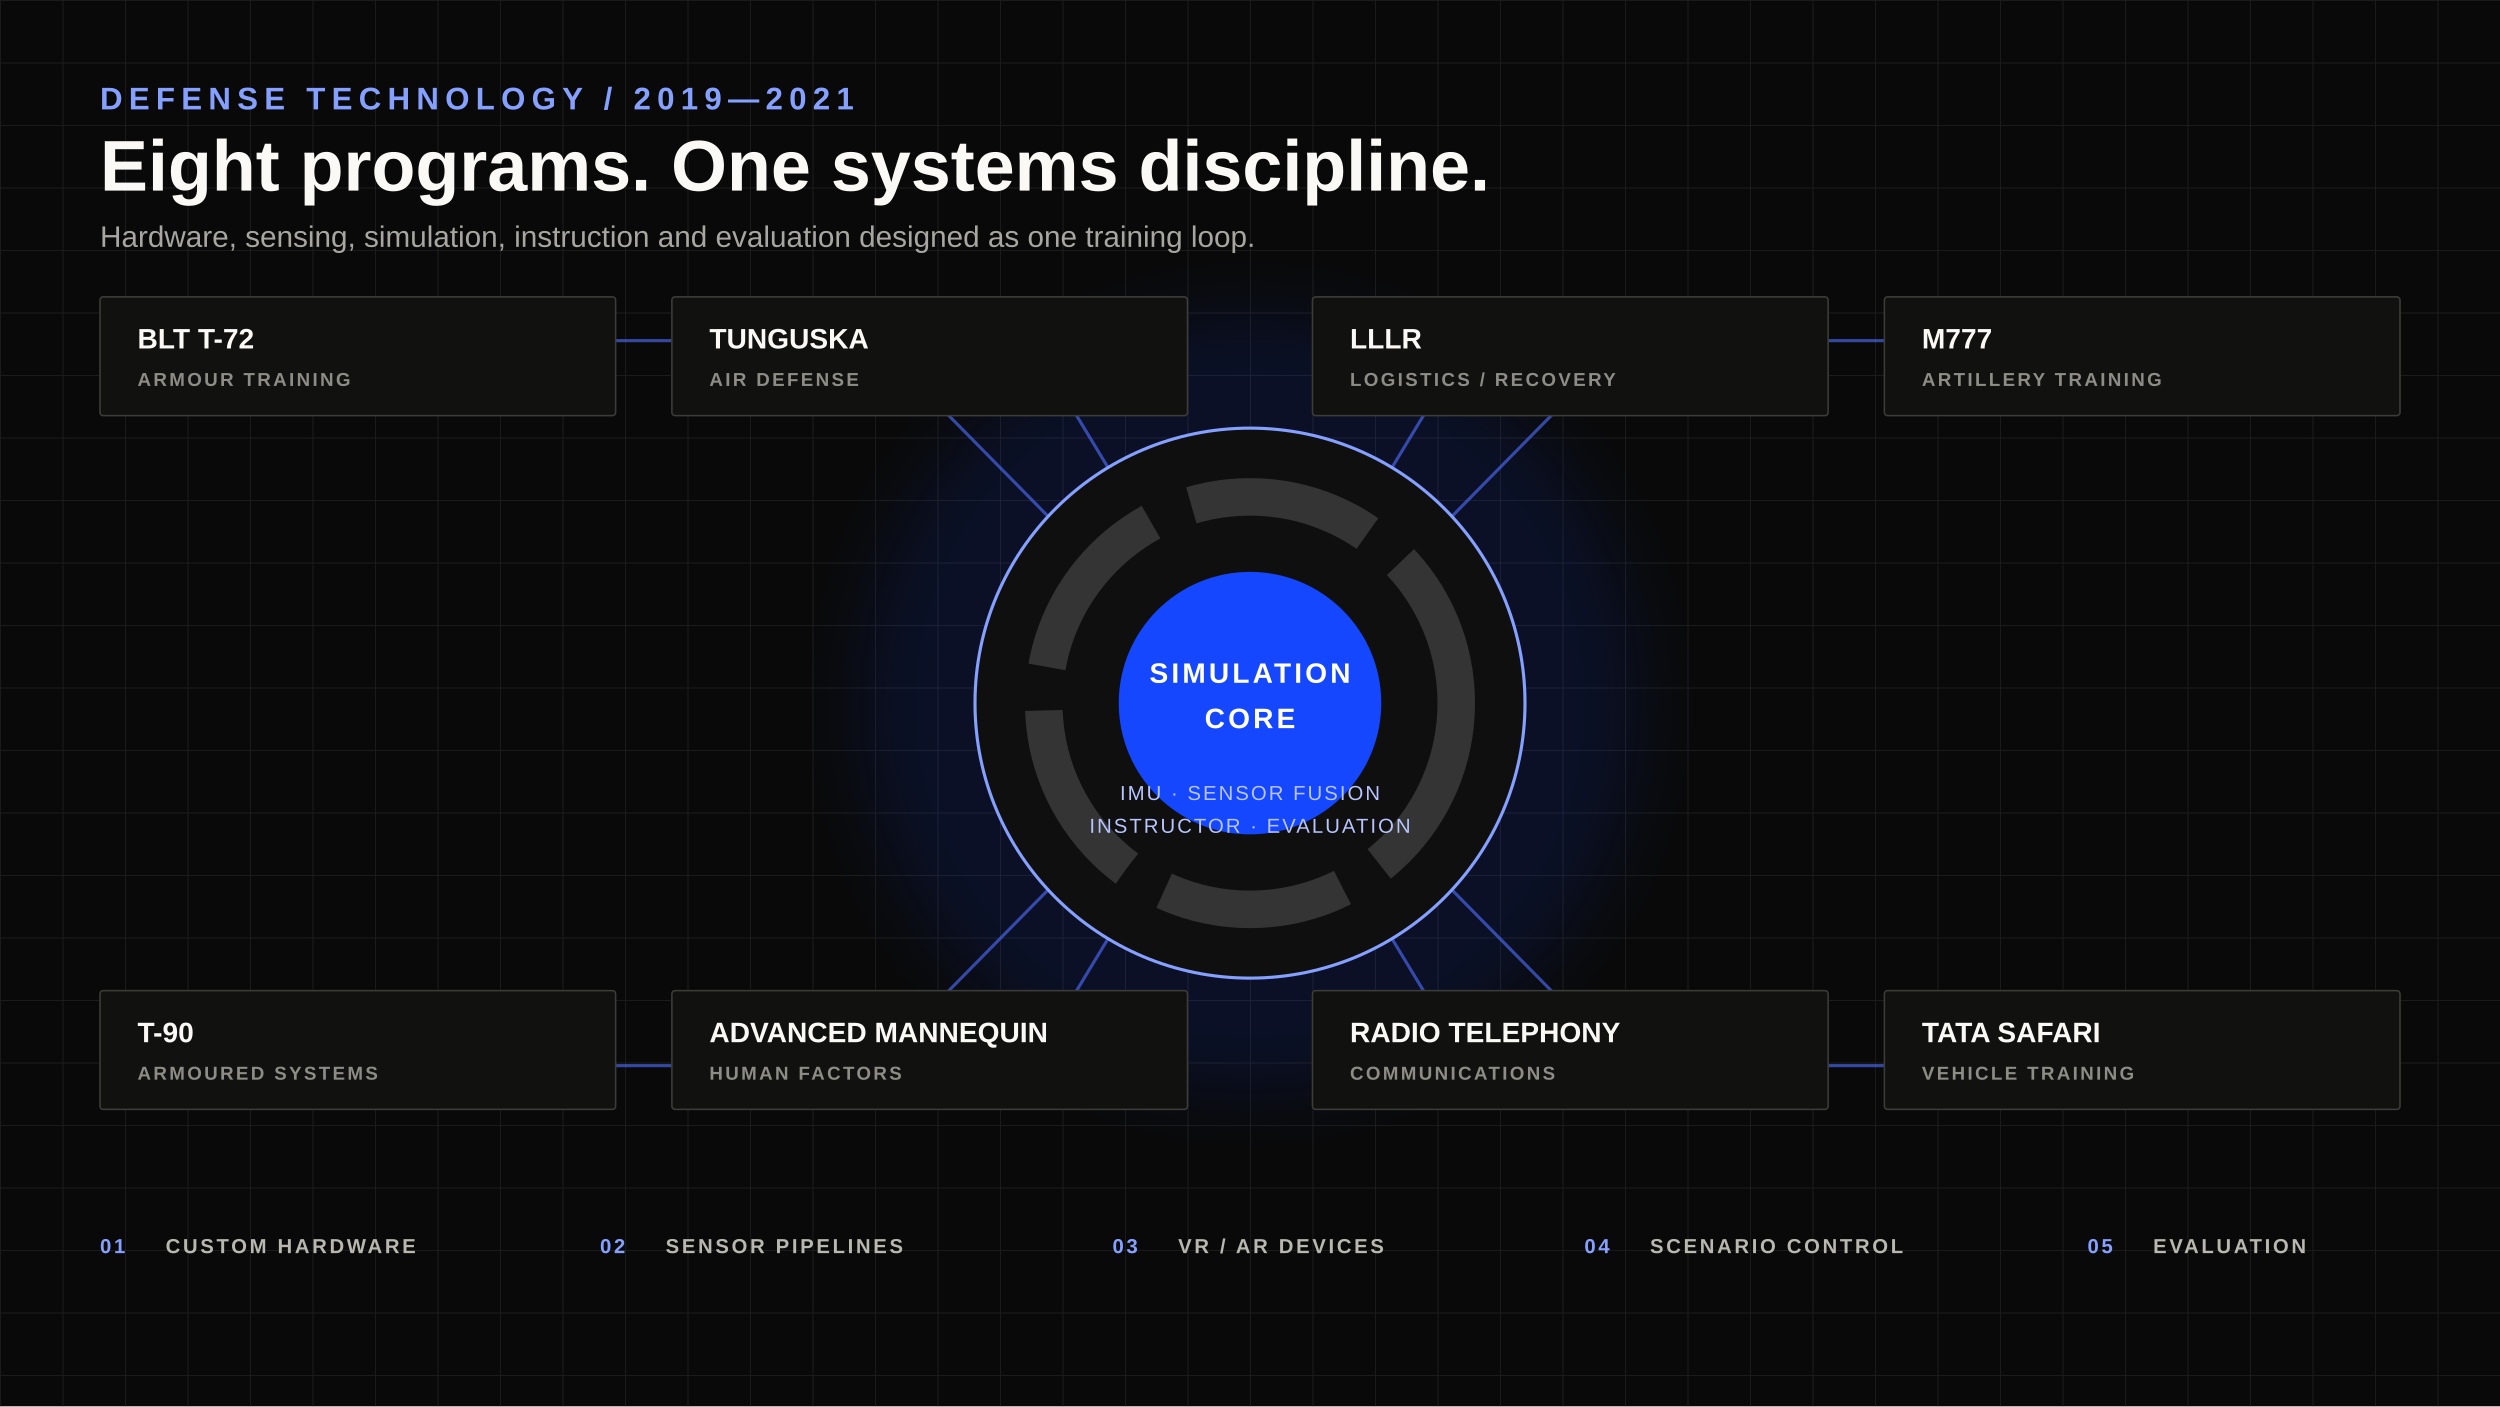
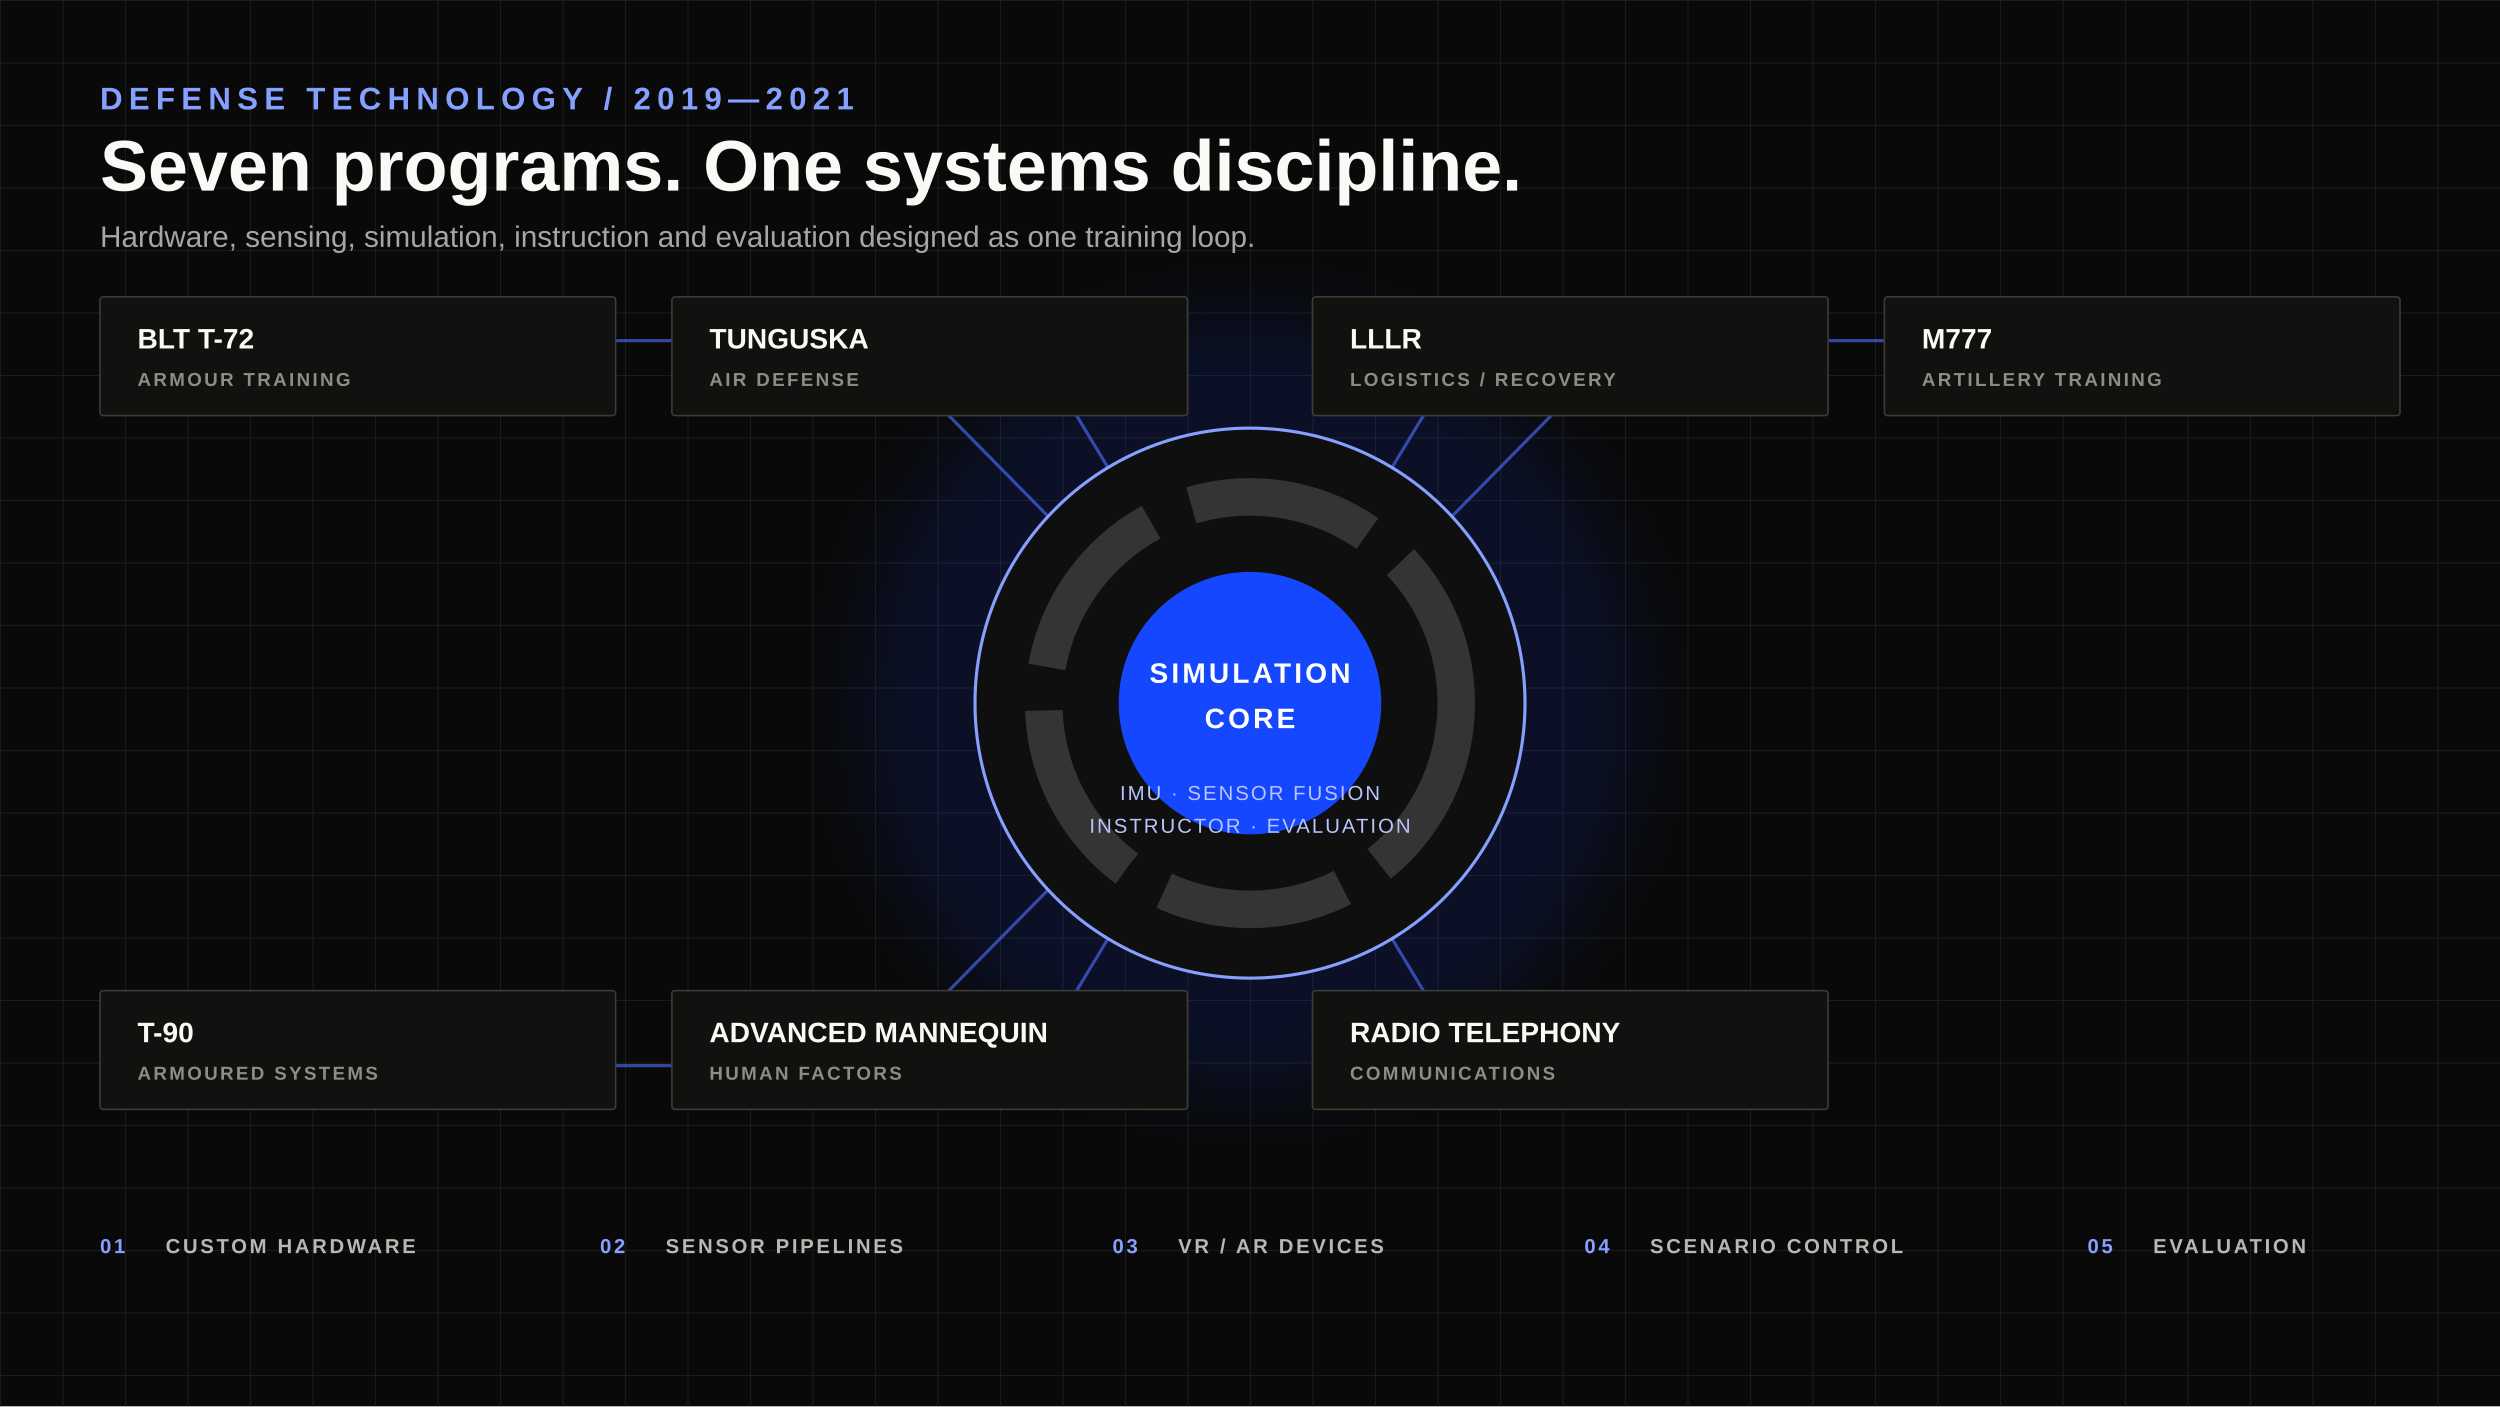
<svg xmlns="http://www.w3.org/2000/svg" viewBox="0 0 1600 900" role="img" aria-labelledby="title desc">
  <defs>
    <pattern id="grid" width="40" height="40" patternUnits="userSpaceOnUse">
      <path d="M40 0H0V40" fill="none" stroke="#262626" stroke-width="1" />
    </pattern>
    <filter id="soft" x="-50%" y="-50%" width="200%" height="200%">
      <feGaussianBlur stdDeviation="22" />
    </filter>
  </defs>
  <rect width="1600" height="900" fill="#090909" />
  <rect width="1600" height="900" fill="url(#grid)" opacity=".78" />
  <circle cx="800" cy="450" r="250" fill="#1547ff" opacity=".12" filter="url(#soft)" />
  <g fill="none" stroke="#4f6eff" stroke-width="2" opacity=".62">
    <path d="M252 218H560L690 350" />
    <path d="M615 218H660L735 342" />
    <path d="M985 218H940L865 342" />
    <path d="M1348 218H1040L910 350" />
    <path d="M252 682H560L690 550" />
    <path d="M615 682H660L735 558" />
    <path d="M985 682H940L865 558" />
-     <path d="M1348 682H1040L910 550" />
  </g>
  <g font-family="Arial, sans-serif">
    <text x="64" y="70" fill="#86a0ff" font-size="20" font-weight="700" letter-spacing="4">DEFENSE TECHNOLOGY / 2019—2021</text>
-     <text x="64" y="122" fill="#faf9f5" font-size="46" font-weight="700">Eight programs. One systems discipline.</text>
+     <text x="64" y="122" fill="#faf9f5" font-size="46" font-weight="700">Seven programs. One systems discipline.</text>
    <text x="64" y="158" fill="#a7a6a0" font-size="19">Hardware, sensing, simulation, instruction and evaluation designed as one training loop.</text>
    <g transform="translate(520 250)">
      <circle cx="280" cy="200" r="176" fill="#0f0f0f" stroke="#86a0ff" stroke-width="2" />
      <circle cx="280" cy="200" r="132" fill="none" stroke="#343434" stroke-width="24" stroke-dasharray="118 28" />
      <circle cx="280" cy="200" r="84" fill="#1547ff" />
      <text x="280" y="187" fill="#fff" font-size="18" font-weight="700" text-anchor="middle" letter-spacing="2">SIMULATION</text>
      <text x="280" y="216" fill="#fff" font-size="18" font-weight="700" text-anchor="middle" letter-spacing="2">CORE</text>
      <text x="280" y="262" fill="#b9c5ff" font-size="13" text-anchor="middle" letter-spacing="1.3">IMU · SENSOR FUSION</text>
      <text x="280" y="283" fill="#b9c5ff" font-size="13" text-anchor="middle" letter-spacing="1.3">INSTRUCTOR · EVALUATION</text>
    </g>
    <g font-size="18" font-weight="700" fill="#faf9f5">
      <g transform="translate(64 190)">
        <rect width="330" height="76" rx="2" fill="#11110f" stroke="#3c3c39" />
        <text x="24" y="33">BLT T-72</text>
        <text x="24" y="57" fill="#8d8c86" font-size="12" letter-spacing="1.5">ARMOUR TRAINING</text>
      </g>
      <g transform="translate(430 190)">
        <rect width="330" height="76" rx="2" fill="#11110f" stroke="#3c3c39" />
        <text x="24" y="33">TUNGUSKA</text>
        <text x="24" y="57" fill="#8d8c86" font-size="12" letter-spacing="1.5">AIR DEFENSE</text>
      </g>
      <g transform="translate(840 190)">
        <rect width="330" height="76" rx="2" fill="#11110f" stroke="#3c3c39" />
        <text x="24" y="33">LLLR</text>
        <text x="24" y="57" fill="#8d8c86" font-size="12" letter-spacing="1.5">LOGISTICS / RECOVERY</text>
      </g>
      <g transform="translate(1206 190)">
        <rect width="330" height="76" rx="2" fill="#11110f" stroke="#3c3c39" />
        <text x="24" y="33">M777</text>
        <text x="24" y="57" fill="#8d8c86" font-size="12" letter-spacing="1.5">ARTILLERY TRAINING</text>
      </g>
      <g transform="translate(64 634)">
        <rect width="330" height="76" rx="2" fill="#11110f" stroke="#3c3c39" />
        <text x="24" y="33">T-90</text>
        <text x="24" y="57" fill="#8d8c86" font-size="12" letter-spacing="1.5">ARMOURED SYSTEMS</text>
      </g>
      <g transform="translate(430 634)">
        <rect width="330" height="76" rx="2" fill="#11110f" stroke="#3c3c39" />
        <text x="24" y="33">ADVANCED MANNEQUIN</text>
        <text x="24" y="57" fill="#8d8c86" font-size="12" letter-spacing="1.5">HUMAN FACTORS</text>
      </g>
      <g transform="translate(840 634)">
        <rect width="330" height="76" rx="2" fill="#11110f" stroke="#3c3c39" />
        <text x="24" y="33">RADIO TELEPHONY</text>
        <text x="24" y="57" fill="#8d8c86" font-size="12" letter-spacing="1.5">COMMUNICATIONS</text>
      </g>
-       <g transform="translate(1206 634)">
-         <rect width="330" height="76" rx="2" fill="#11110f" stroke="#3c3c39" />
-         <text x="24" y="33">TATA SAFARI</text>
-         <text x="24" y="57" fill="#8d8c86" font-size="12" letter-spacing="1.5">VEHICLE TRAINING</text>
-       </g>
    </g>
    <g transform="translate(64 802)" font-size="13" font-weight="700" letter-spacing="1.7">
      <text fill="#86a0ff">01</text>
      <text x="42" fill="#b8b7b0">CUSTOM HARDWARE</text>
      <text x="320" fill="#86a0ff">02</text>
      <text x="362" fill="#b8b7b0">SENSOR PIPELINES</text>
      <text x="648" fill="#86a0ff">03</text>
      <text x="690" fill="#b8b7b0">VR / AR DEVICES</text>
      <text x="950" fill="#86a0ff">04</text>
      <text x="992" fill="#b8b7b0">SCENARIO CONTROL</text>
      <text x="1272" fill="#86a0ff">05</text>
      <text x="1314" fill="#b8b7b0">EVALUATION</text>
    </g>
  </g>
</svg>
